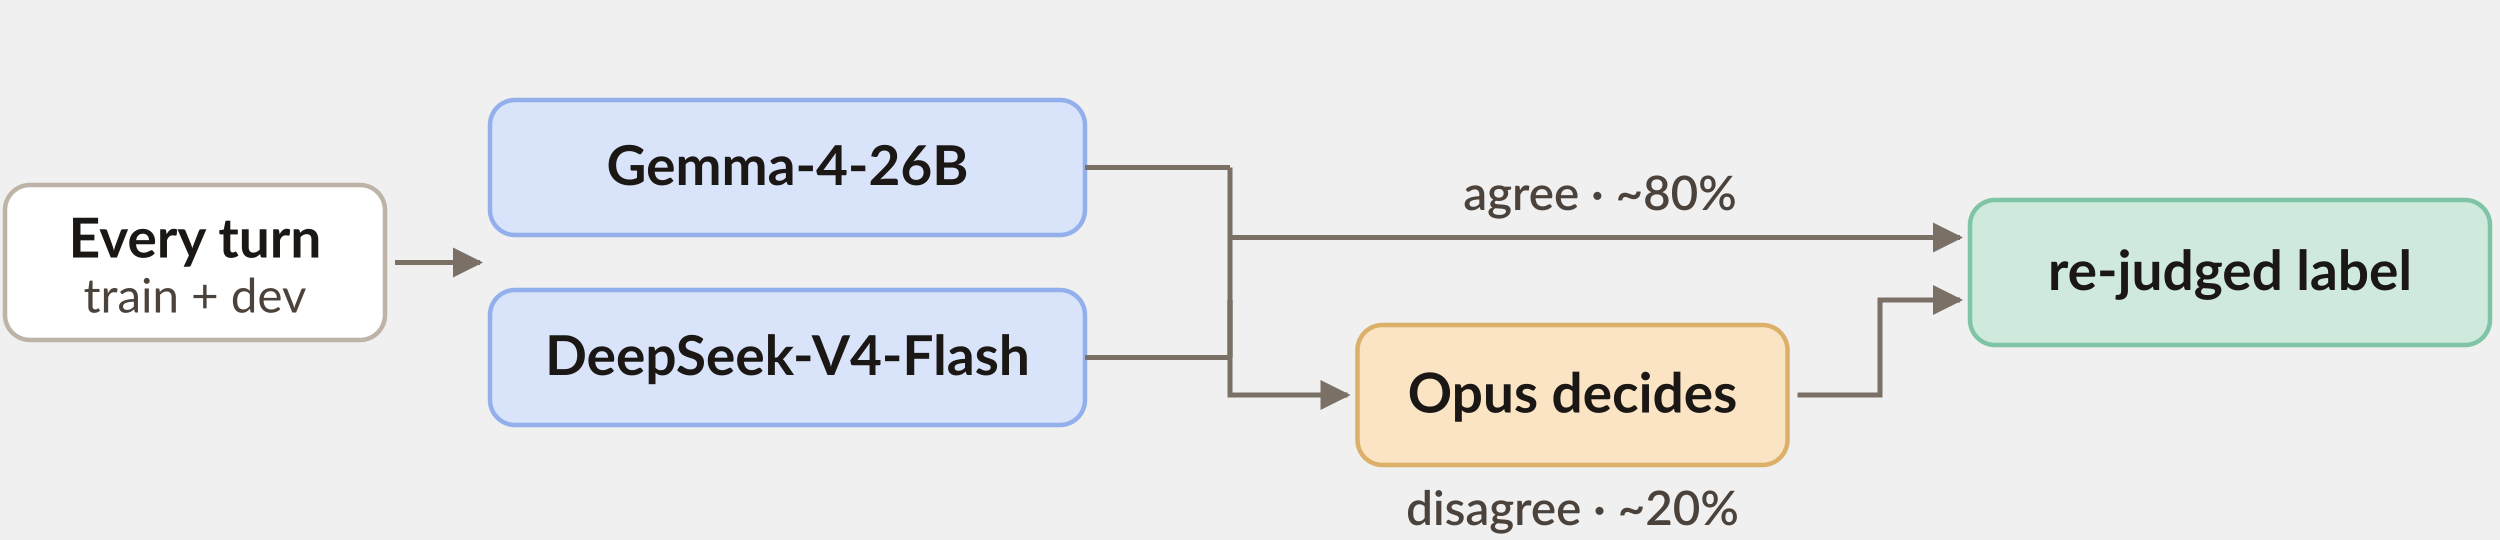
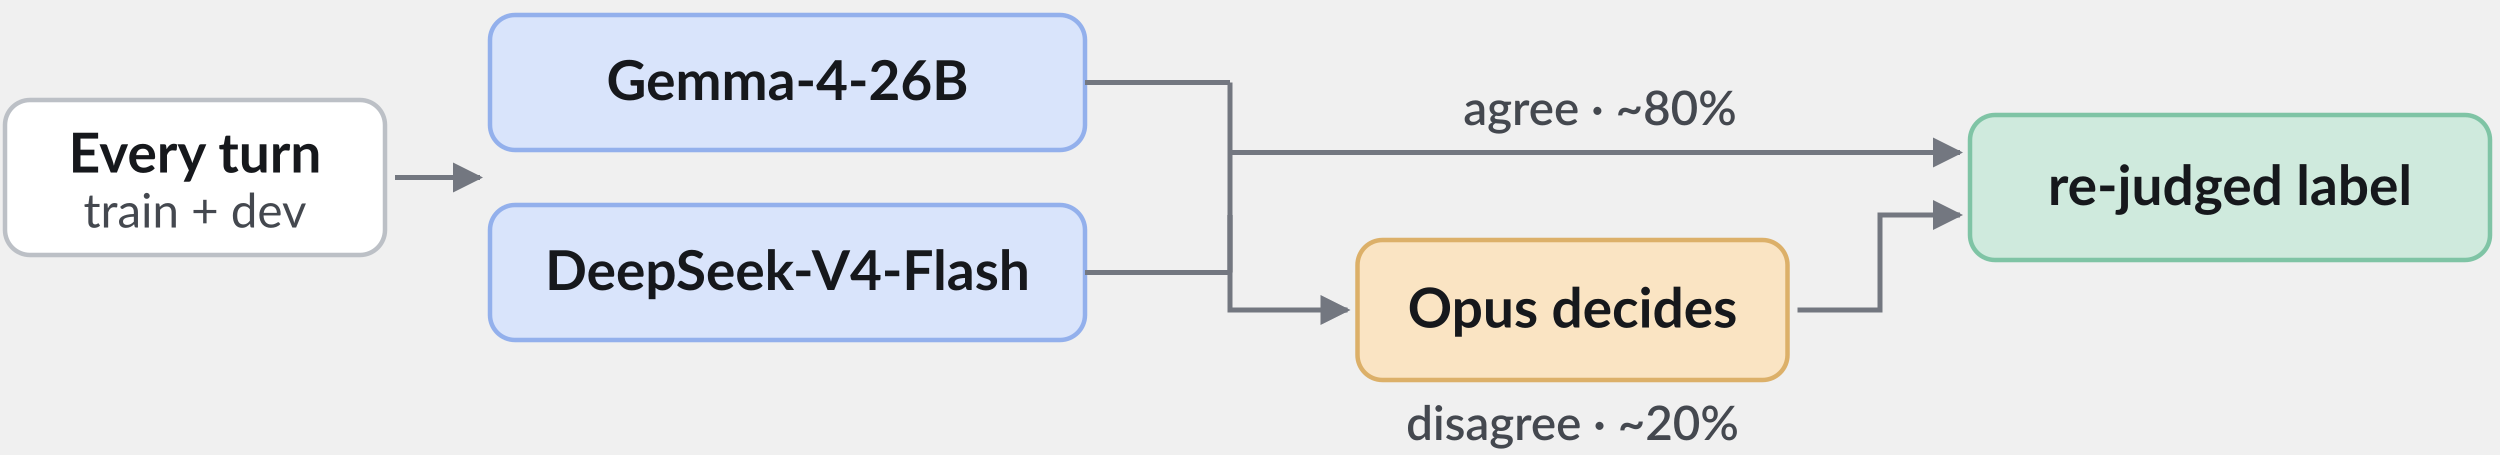
- <svg xmlns="http://www.w3.org/2000/svg" viewBox="0 0 1000 216" role="img" aria-label="Relabelling flow: every train and dev turn is scored by two LLM judges. Where they agree, about 80 percent of turns, that verdict becomes the re-judged label. Where they disagree, about 20 percent, Opus decides and its verdict becomes the label.">
+ <svg xmlns="http://www.w3.org/2000/svg" viewBox="0 34 1000 182" role="img" aria-label="Relabelling flow: every train and dev turn is scored by two LLM judges. Where they agree, about 80 percent of turns, that verdict becomes the re-judged label. Where they disagree, about 20 percent, Opus decides and its verdict becomes the label.">
  <style>
-             .jt{font:700 22px "Lato","Liberation Sans",sans-serif;fill:#1A1714}
-             .js{font:400 19px "Lato","Liberation Sans",sans-serif;fill:#4A423B}
-             .jl{font:600 19px "Lato","Liberation Sans",sans-serif;fill:#4A423B}
+             .jt{font:700 22px "Lato","Liberation Sans",sans-serif;fill:#16181C}
+             .js{font:400 19px "Lato","Liberation Sans",sans-serif;fill:#44484F}
+             .jl{font:600 19px "Lato","Liberation Sans",sans-serif;fill:#44484F}
          </style>
  <defs>
    <marker id="ja" viewBox="0 0 10 10" refX="9" refY="5" markerWidth="6" markerHeight="6" orient="auto-start-reverse">
-       <path d="M0,0 L10,5 L0,10 z" fill="#7A7066" />
+       <path d="M0,0 L10,5 L0,10 z" fill="#737780" />
    </marker>
  </defs>
-   <rect x="2" y="74" width="152" height="62" rx="10" fill="#fff" stroke="#BDB3A6" stroke-width="1.8" />
+   <rect x="2" y="74" width="152" height="62" rx="10" fill="#fff" stroke="#BCC0C6" stroke-width="1.8" />
  <text class="jt" x="78" y="103" text-anchor="middle">Every turn</text>
  <text class="js" x="78" y="125" text-anchor="middle">train + dev</text>
-   <line x1="158" y1="105" x2="192" y2="105" stroke="#7A7066" stroke-width="2" marker-end="url(#ja)" />
+   <line x1="158" y1="105" x2="192" y2="105" stroke="#737780" stroke-width="2" marker-end="url(#ja)" />
  <rect x="196" y="40" width="238" height="54" rx="10" fill="#d9e4fb" stroke="#93b0ec" stroke-width="1.8" />
  <text class="jt" x="315" y="74" text-anchor="middle" fill="#1a56db">Gemma-4-26B</text>
  <rect x="196" y="116" width="238" height="54" rx="10" fill="#d9e4fb" stroke="#93b0ec" stroke-width="1.8" />
  <text class="jt" x="315" y="150" text-anchor="middle" fill="#1a56db">DeepSeek-V4-Flash</text>
-   <path d="M434,67 H492" fill="none" stroke="#7A7066" stroke-width="2" />
-   <path d="M434,143 H492" fill="none" stroke="#7A7066" stroke-width="2" />
-   <path d="M492,67 V143" fill="none" stroke="#7A7066" stroke-width="2" />
+   <path d="M434,67 H492" fill="none" stroke="#737780" stroke-width="2" />
+   <path d="M434,143 H492" fill="none" stroke="#737780" stroke-width="2" />
+   <path d="M492,67 V143" fill="none" stroke="#737780" stroke-width="2" />
  <text class="jl" x="640" y="84" text-anchor="middle">agree · ~80%</text>
-   <path d="M492,95 H784" fill="none" stroke="#7A7066" stroke-width="2" marker-end="url(#ja)" />
-   <path d="M492,120 V158 H539" fill="none" stroke="#7A7066" stroke-width="2" marker-end="url(#ja)" />
+   <path d="M492,95 H784" fill="none" stroke="#737780" stroke-width="2" marker-end="url(#ja)" />
+   <path d="M492,120 V158 H539" fill="none" stroke="#737780" stroke-width="2" marker-end="url(#ja)" />
  <rect x="543" y="130" width="172" height="56" rx="10" fill="#fae4c3" stroke="#dcb069" stroke-width="1.8" />
  <text class="jt" x="629" y="165" text-anchor="middle" fill="#A55A18">Opus decides</text>
  <text class="jl" x="629" y="210" text-anchor="middle">disagree · ~20%</text>
-   <path d="M719,158 H752 V120 H784" fill="none" stroke="#7A7066" stroke-width="2" marker-end="url(#ja)" />
+   <path d="M719,158 H752 V120 H784" fill="none" stroke="#737780" stroke-width="2" marker-end="url(#ja)" />
  <rect x="788" y="80" width="208" height="58" rx="10" fill="#cfeadd" stroke="#7fc4a5" stroke-width="1.8" />
  <text class="jt" x="892" y="116" text-anchor="middle" fill="#0a7d55">re-judged label</text>
</svg>
